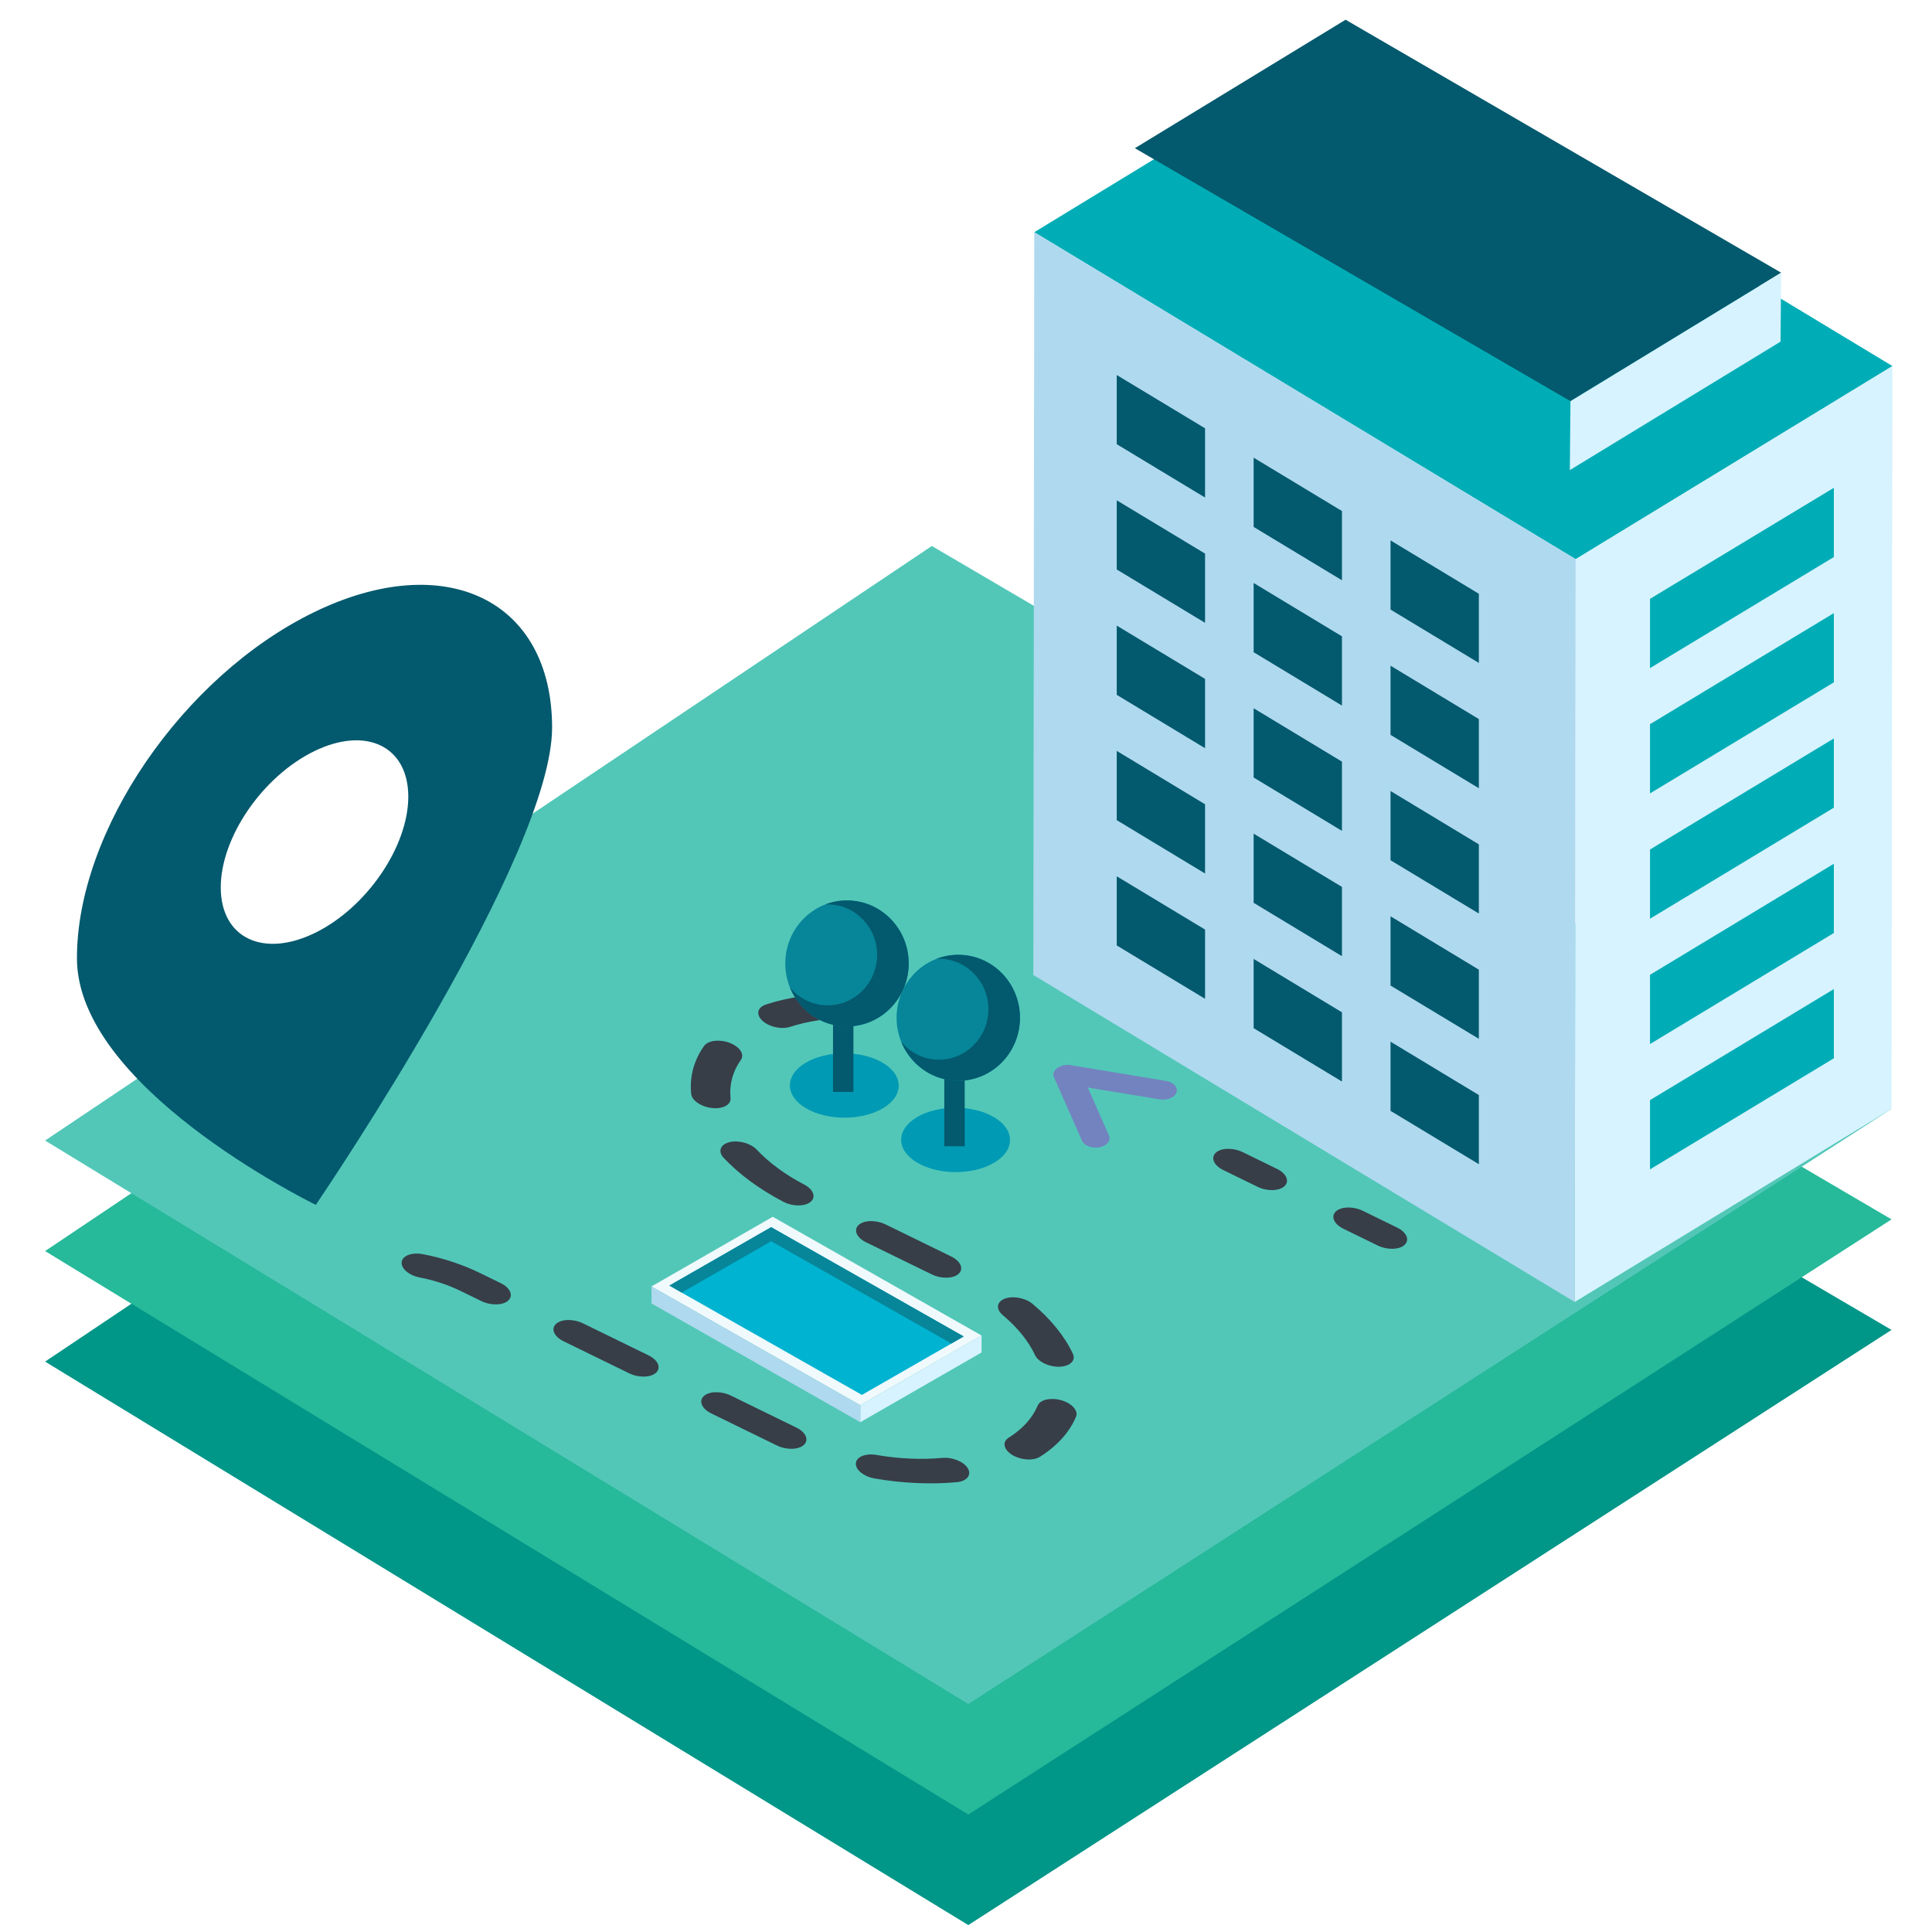
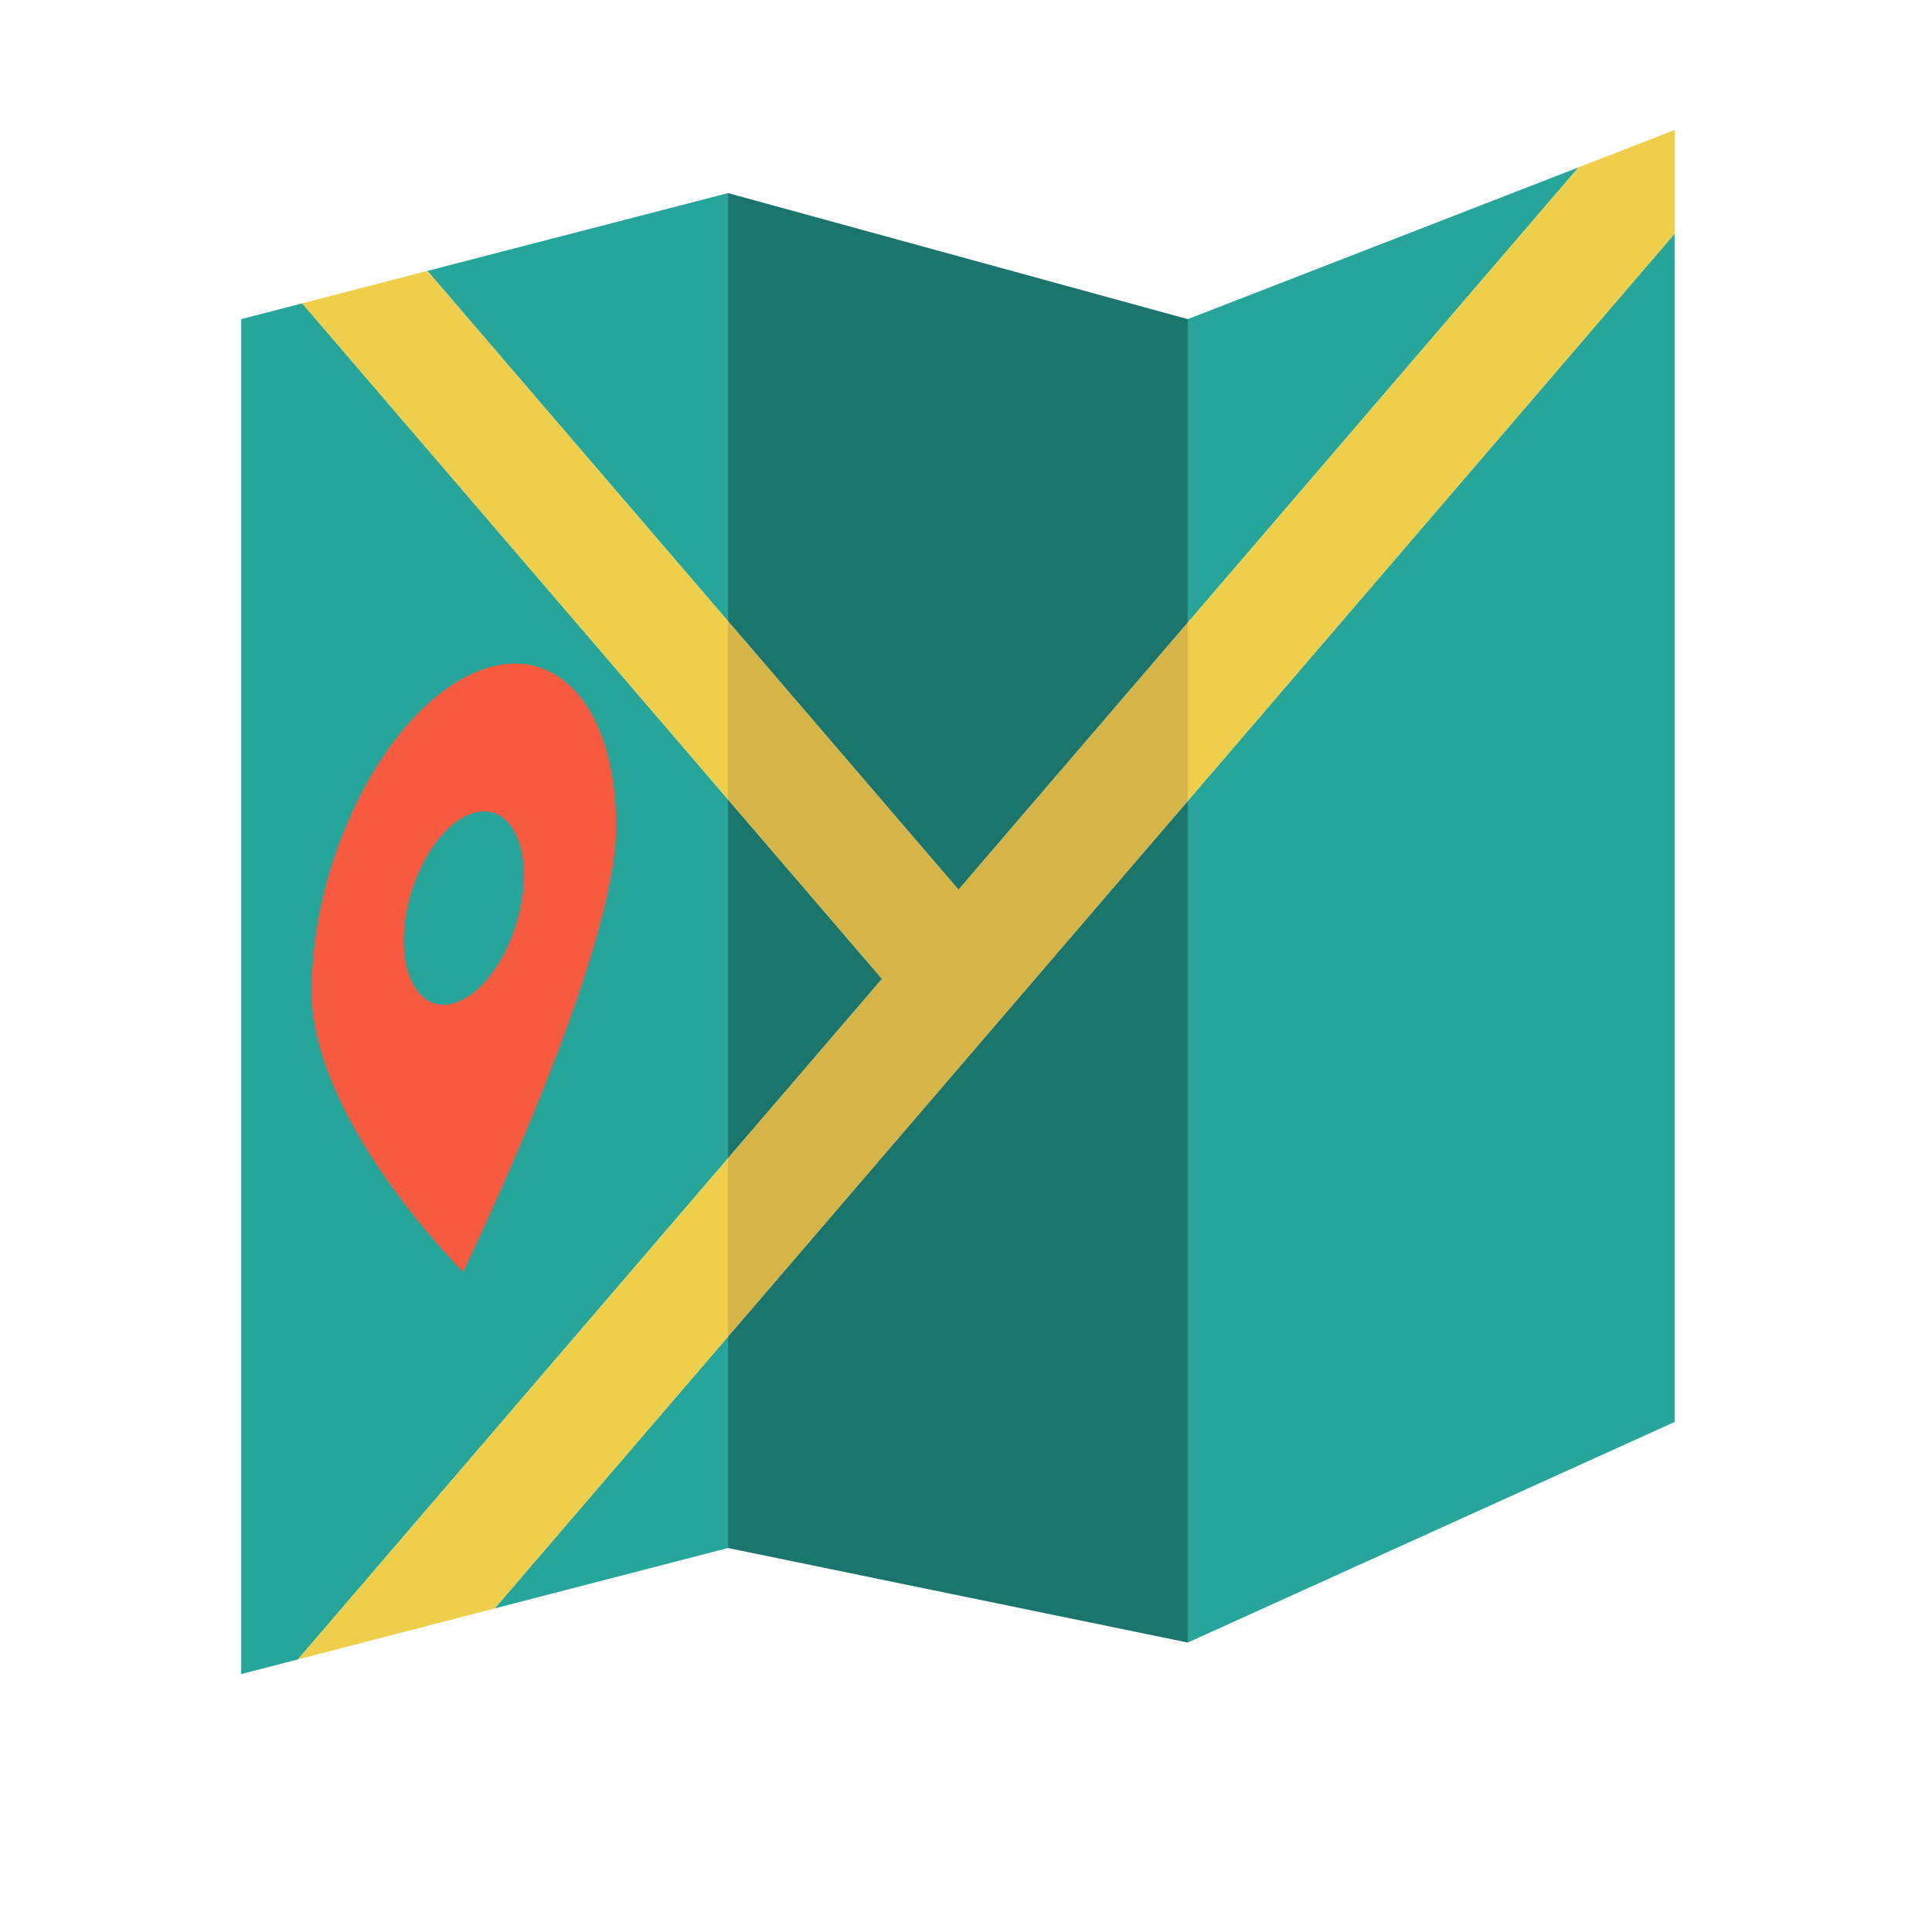
<svg xmlns="http://www.w3.org/2000/svg" width="30px" height="30px" viewBox="0 0 30 30" version="1.1" id="SVGRoot">
  <defs id="defs4137" />
  <g id="layer1">
-     <polygon transform="matrix(0.353965,-0.00607728,0,0.4685269,-116.2144,-82.78362)" style="display:inline;fill:#009688;fill-opacity:1" class="st4" points="370.8,245.3 330.3,226.1 369.2,206.9 411.3,226.1 " id="polygon3733" />
-     <polygon transform="matrix(0.353965,-0.00607728,0,0.4685269,-116.2144,-84.50001)" style="display:inline;fill:#26b99a;fill-opacity:1" class="st4" points="369.2,206.9 411.3,226.1 370.8,245.3 330.3,226.1 " id="polygon3733-3" />
-     <polygon transform="matrix(0.353965,-0.00607728,0,0.4685269,-116.2144,-86.21639)" style="display:inline;fill:#52c7b8;fill-opacity:1" class="st4" points="411.3,226.1 370.8,245.3 330.3,226.1 369.2,206.9 " id="polygon3733-3-6" />
-     <path id="path982" style="fill:#f0f9fc;fill-opacity:1;fill-rule:nonzero;stroke:none;stroke-width:0.058" d="m 15.242,20.738 -1.883,1.082 -3.243,-1.844 1.883,-1.082 z" />
-     <path id="path986" style="fill:#00b3d1;fill-opacity:1;fill-rule:nonzero;stroke:none;stroke-width:0.058" d="M 14.964,20.753 13.384,21.66 10.394,19.963 11.975,19.056 Z" />
-     <path id="path990" style="fill:#078599;fill-opacity:1;fill-rule:nonzero;stroke:none;stroke-width:0.058" d="m 11.975,19.274 2.798,1.588 0.191,-0.11 -2.99,-1.697 -1.58,0.907 0.191,0.109 z" />
-     <path id="path994" style="fill:#d7f3ff;fill-opacity:1;fill-rule:nonzero;stroke:none;stroke-width:0.058" d="m 15.242,20.738 -5.7e-4,0.263 -1.883,1.083 5.71e-4,-0.263 z" />
-     <path id="path998" style="fill:#afd9ef;fill-opacity:1;fill-rule:nonzero;stroke:none;stroke-width:0.058" d="m 13.36,21.821 -4.37e-4,0.263 -3.243,-1.844 7.41e-4,-0.263 z" />
-     <g transform="matrix(0.1875463,0,0,-0.1962054,29.38604,5.684411)" id="g1348" style="display:inline">
+     <polygon transform="matrix(0.353965,-0.00607728,0,0.4685269,-149.1114,-84.02658)" style="display:inline;fill:#009688;fill-opacity:1" class="st4" points="330.3,226.1 369.2,206.9 411.3,226.1 370.8,245.3 " id="polygon3733" />
+     <polygon transform="matrix(0.353965,-0.00607728,0,0.4685269,-149.1114,-85.74297)" style="display:inline;fill:#26b99a;fill-opacity:1" class="st4" points="411.3,226.1 370.8,245.3 330.3,226.1 369.2,206.9 " id="polygon3733-3" />
+     <polygon transform="matrix(0.353965,-0.00607728,0,0.4685269,-149.1114,-87.45935)" style="display:inline;fill:#52c7b8;fill-opacity:1" class="st4" points="370.8,245.3 330.3,226.1 369.2,206.9 411.3,226.1 " id="polygon3733-3-6" />
+     <path id="path982" style="fill:#f0f9fc;fill-opacity:1;fill-rule:nonzero;stroke:none;stroke-width:0.058" d="m -17.655,19.495 -1.883,1.082 -3.243,-1.844 1.883,-1.082 z" />
+     <path id="path986" style="fill:#00b3d1;fill-opacity:1;fill-rule:nonzero;stroke:none;stroke-width:0.058" d="m -17.933,19.51 -1.58,0.907 -2.99,-1.697 1.58,-0.907 z" />
+     <path id="path990" style="fill:#078599;fill-opacity:1;fill-rule:nonzero;stroke:none;stroke-width:0.058" d="m -20.922,18.031 2.798,1.588 0.191,-0.11 -2.99,-1.697 -1.58,0.907 0.191,0.109 z" />
+     <path id="path994" style="fill:#d7f3ff;fill-opacity:1;fill-rule:nonzero;stroke:none;stroke-width:0.058" d="m -17.655,19.495 -5.7e-4,0.263 -1.883,1.083 5.71e-4,-0.263 z" />
+     <path id="path998" style="fill:#afd9ef;fill-opacity:1;fill-rule:nonzero;stroke:none;stroke-width:0.058" d="m -19.537,20.578 -4.37e-4,0.263 -3.243,-1.844 7.41e-4,-0.263 z" />
+     <g transform="matrix(0.1875463,0,0,-0.1962054,-3.510992,4.44145)" id="g1348" style="display:inline">
      <path id="path1350" style="fill:#00adb6;fill-opacity:1;fill-rule:nonzero;stroke:none" d="m 0,0 -26.229,-15.285 -44.825,25.879 26.23,15.285 z" />
    </g>
-     <g transform="matrix(0.1875463,0,0,-0.1962054,29.38604,5.684411)" id="g1352" style="display:inline">
+     <g transform="matrix(0.1875463,0,0,-0.1962054,-3.510992,4.44145)" id="g1352" style="display:inline">
      <path id="path1354" style="fill:#d7f3ff;fill-opacity:1;fill-rule:nonzero;stroke:none" d="m 0,0 -0.078,-58.783 -26.23,-15.285 0.079,58.783 z" />
    </g>
-     <g transform="matrix(0.1875463,0,0,-0.1962054,24.46681,8.68343)" id="g1356" style="display:inline">
+     <g transform="matrix(0.1875463,0,0,-0.1962054,-8.430224,7.440469)" id="g1356" style="display:inline">
      <path id="path1358" style="fill:#afd9ef;fill-opacity:1;fill-rule:nonzero;stroke:none" d="m 0,0 -0.078,-58.783 -44.824,25.879 0.078,58.783 z" />
    </g>
-     <g transform="matrix(0.1875463,0,0,-0.1962054,27.65785,4.234699)" id="g1360" style="display:inline">
+     <g transform="matrix(0.1875463,0,0,-0.1962054,-5.239188,2.991738)" id="g1360" style="display:inline">
      <path id="path1362" style="fill:#03596d;fill-opacity:1;fill-rule:nonzero;stroke:none" d="M 0,0 -17.445,-10.166 -53.51,9.854 -36.064,20.021 Z" />
    </g>
-     <g transform="matrix(0.1875463,0,0,-0.1962054,27.65785,4.234699)" id="g1364" style="display:inline">
+     <g transform="matrix(0.1875463,0,0,-0.1962054,-5.239188,2.991738)" id="g1364" style="display:inline">
      <path id="path1366" style="fill:#d7f3ff;fill-opacity:1;fill-rule:nonzero;stroke:none" d="m 0,0 -0.052,-5.455 -17.445,-10.166 0.052,5.455 z" />
    </g>
-     <g transform="matrix(0.1875463,0,0,-0.1962054,17.3407,5.823317)" id="g1372" style="display:inline">
+     <g transform="matrix(0.1875463,0,0,-0.1962054,-15.55633,4.580356)" id="g1372" style="display:inline">
      <path id="path1374" style="fill:#03596d;fill-opacity:1;fill-rule:nonzero;stroke:none" d="M 0,0 7.312,-4.217 V -9.696 L 0,-5.473 Z" />
    </g>
-     <g transform="matrix(0.1875463,0,0,-0.1962054,19.46643,7.106893)" id="g1376" style="display:inline">
+     <g transform="matrix(0.1875463,0,0,-0.1962054,-13.43061,5.863932)" id="g1376" style="display:inline">
      <path id="path1378" style="fill:#03596d;fill-opacity:1;fill-rule:nonzero;stroke:none" d="M 0,0 7.312,-4.223 V -9.702 L 0,-5.479 Z" />
    </g>
-     <g transform="matrix(0.1875463,0,0,-0.1962054,21.59218,8.391603)" id="g1380" style="display:inline">
+     <g transform="matrix(0.1875463,0,0,-0.1962054,-11.30486,7.148642)" id="g1380" style="display:inline">
      <path id="path1382" style="fill:#03596d;fill-opacity:1;fill-rule:nonzero;stroke:none" d="M 0,0 7.312,-4.223 V -9.696 L 0,-5.473 Z" />
    </g>
-     <g transform="matrix(0.1875463,0,0,-0.1962054,17.3407,7.768894)" id="g1384" style="display:inline">
+     <g transform="matrix(0.1875463,0,0,-0.1962054,-15.55633,6.525933)" id="g1384" style="display:inline">
      <path id="path1386" style="fill:#03596d;fill-opacity:1;fill-rule:nonzero;stroke:none" d="M 0,0 7.312,-4.217 V -9.696 L 0,-5.473 Z" />
    </g>
-     <g transform="matrix(0.1875463,0,0,-0.1962054,19.46643,9.052475)" id="g1388" style="display:inline">
+     <g transform="matrix(0.1875463,0,0,-0.1962054,-13.43061,7.809514)" id="g1388" style="display:inline">
      <path id="path1390" style="fill:#03596d;fill-opacity:1;fill-rule:nonzero;stroke:none" d="M 0,0 7.312,-4.223 V -9.702 L 0,-5.479 Z" />
    </g>
-     <g transform="matrix(0.1875463,0,0,-0.1962054,21.59218,10.33717)" id="g1392" style="display:inline">
+     <g transform="matrix(0.1875463,0,0,-0.1962054,-11.30486,9.094208)" id="g1392" style="display:inline">
      <path id="path1394" style="fill:#03596d;fill-opacity:1;fill-rule:nonzero;stroke:none" d="M 0,0 7.312,-4.223 V -9.696 L 0,-5.473 Z" />
    </g>
-     <g transform="matrix(0.1875463,0,0,-0.1962054,17.3407,9.714461)" id="g1396" style="display:inline">
+     <g transform="matrix(0.1875463,0,0,-0.1962054,-15.55633,8.4715)" id="g1396" style="display:inline">
      <path id="path1398" style="fill:#03596d;fill-opacity:1;fill-rule:nonzero;stroke:none" d="M 0,0 7.312,-4.217 V -9.702 L 0,-5.479 Z" />
    </g>
-     <g transform="matrix(0.1875463,0,0,-0.1962054,19.46643,10.99804)" id="g1400" style="display:inline">
+     <g transform="matrix(0.1875463,0,0,-0.1962054,-13.43061,9.755076)" id="g1400" style="display:inline">
      <path id="path1402" style="fill:#03596d;fill-opacity:1;fill-rule:nonzero;stroke:none" d="M 0,0 7.312,-4.223 V -9.702 L 0,-5.479 Z" />
    </g>
-     <g transform="matrix(0.1875463,0,0,-0.1962054,21.59218,12.28276)" id="g1404" style="display:inline">
+     <g transform="matrix(0.1875463,0,0,-0.1962054,-11.30486,11.0398)" id="g1404" style="display:inline">
      <path id="path1406" style="fill:#03596d;fill-opacity:1;fill-rule:nonzero;stroke:none" d="M 0,0 7.312,-4.223 V -9.696 L 0,-5.479 Z" />
    </g>
-     <g transform="matrix(0.1875463,0,0,-0.1962054,17.3407,11.66004)" id="g1408" style="display:inline">
+     <g transform="matrix(0.1875463,0,0,-0.1962054,-15.55633,10.41708)" id="g1408" style="display:inline">
      <path id="path1410" style="fill:#03596d;fill-opacity:1;fill-rule:nonzero;stroke:none" d="M 0,0 7.312,-4.224 V -9.702 L 0,-5.479 Z" />
    </g>
-     <g transform="matrix(0.1875463,0,0,-0.1962054,19.46643,12.94478)" id="g1412" style="display:inline">
+     <g transform="matrix(0.1875463,0,0,-0.1962054,-13.43061,11.70182)" id="g1412" style="display:inline">
      <path id="path1414" style="fill:#03596d;fill-opacity:1;fill-rule:nonzero;stroke:none" d="M 0,0 7.312,-4.217 V -9.696 L 0,-5.474 Z" />
    </g>
-     <g transform="matrix(0.1875463,0,0,-0.1962054,21.59218,14.22835)" id="g1416" style="display:inline">
+     <g transform="matrix(0.1875463,0,0,-0.1962054,-11.30486,12.98539)" id="g1416" style="display:inline">
      <path id="path1418" style="fill:#03596d;fill-opacity:1;fill-rule:nonzero;stroke:none" d="M 0,0 7.312,-4.223 V -9.696 L 0,-5.479 Z" />
    </g>
-     <g transform="matrix(0.1875463,0,0,-0.1962054,17.3407,13.60697)" id="g1420" style="display:inline">
+     <g transform="matrix(0.1875463,0,0,-0.1962054,-15.55633,12.36401)" id="g1420" style="display:inline">
      <path id="path1422" style="fill:#03596d;fill-opacity:1;fill-rule:nonzero;stroke:none" d="M 0,0 7.312,-4.217 V -9.695 L 0,-5.473 Z" />
    </g>
-     <g transform="matrix(0.1875463,0,0,-0.1962054,19.46643,14.89034)" id="g1424" style="display:inline">
+     <g transform="matrix(0.1875463,0,0,-0.1962054,-13.43061,13.64738)" id="g1424" style="display:inline">
      <path id="path1426" style="fill:#03596d;fill-opacity:1;fill-rule:nonzero;stroke:none" d="M 0,0 7.312,-4.224 V -9.703 L 0,-5.479 Z" />
    </g>
-     <g transform="matrix(0.1875463,0,0,-0.1962054,21.59218,16.17526)" id="g1428" style="display:inline">
+     <g transform="matrix(0.1875463,0,0,-0.1962054,-11.30486,14.9323)" id="g1428" style="display:inline">
      <path id="path1430" style="fill:#03596d;fill-opacity:1;fill-rule:nonzero;stroke:none" d="M 0,0 7.312,-4.223 V -9.695 L 0,-5.473 Z" />
    </g>
-     <g transform="matrix(0.1875463,0,0,-0.1962054,28.47599,7.574782)" id="g1432" style="display:inline">
+     <g transform="matrix(0.1875463,0,0,-0.1962054,-4.421052,6.331821)" id="g1432" style="display:inline">
      <path id="path1434" style="fill:#00adb6;fill-opacity:1;fill-rule:nonzero;stroke:none" d="m 0,0 -15.221,-8.787 v -5.48 L 0,-5.479 Z" />
    </g>
-     <g transform="matrix(0.1875463,0,0,-0.1962054,28.47599,9.520553)" id="g1436" style="display:inline">
+     <g transform="matrix(0.1875463,0,0,-0.1962054,-4.421052,8.277592)" id="g1436" style="display:inline">
      <path id="path1438" style="fill:#00adb6;fill-opacity:1;fill-rule:nonzero;stroke:none" d="m 0,0 -15.221,-8.788 v -5.48 L 0,-5.479 Z" />
    </g>
-     <g transform="matrix(0.1875463,0,0,-0.1962054,28.47599,11.46652)" id="g1440" style="display:inline">
+     <g transform="matrix(0.1875463,0,0,-0.1962054,-4.421052,10.22356)" id="g1440" style="display:inline">
      <path id="path1442" style="fill:#00adb6;fill-opacity:1;fill-rule:nonzero;stroke:none" d="m 0,0 -15.221,-8.788 v -5.479 L 0,-5.479 Z" />
    </g>
-     <g transform="matrix(0.1875463,0,0,-0.1962054,28.47599,13.41248)" id="g1444" style="display:inline">
+     <g transform="matrix(0.1875463,0,0,-0.1962054,-4.421052,12.16952)" id="g1444" style="display:inline">
      <path id="path1446" style="fill:#00adb6;fill-opacity:1;fill-rule:nonzero;stroke:none" d="m 0,0 -15.221,-8.787 v -5.48 L 0,-5.479 Z" />
    </g>
-     <g transform="matrix(0.1875463,0,0,-0.1962054,28.47599,15.35826)" id="g1448" style="display:inline">
+     <g transform="matrix(0.1875463,0,0,-0.1962054,-4.421052,14.11529)" id="g1448" style="display:inline">
      <path id="path1450" style="fill:#00adb6;fill-opacity:1;fill-rule:nonzero;stroke:none" d="m 0,0 -15.221,-8.788 v -5.48 L 0,-5.479 Z" />
    </g>
-     <g transform="matrix(-0.03018323,-0.01474597,-0.01712751,0.01574586,25.67648,18.02704)" style="display:inline;fill:#373e48" id="g4226">
+     <g transform="matrix(-0.03018323,-0.01474597,-0.01712751,0.01574586,-7.220556,16.78408)" style="display:inline;fill:#373e48" id="g4226">
      <path style="fill:#373e48" d="m 141.242,141.242 h -17.656 c -4.871,0 -8.828,-3.957 -8.828,-8.828 0,-4.875 3.957,-8.828 8.828,-8.828 h 17.656 c 4.871,0 8.828,3.953 8.828,8.828 0,4.871 -3.957,8.828 -8.828,8.828 z m 0,0" id="path4218" />
      <path style="fill:#373e48" d="m 79.449,141.242 h -17.656 c -4.871,0 -8.828,-3.957 -8.828,-8.828 0,-4.875 3.957,-8.828 8.828,-8.828 h 17.656 c 4.871,0 8.828,3.953 8.828,8.828 0,4.871 -3.957,8.828 -8.828,8.828 z m 0,0" id="path4220" />
      <path style="fill:#373e48" d="m 375.613,464.039 c -1.262,0 -2.543,-0.266 -3.75,-0.84 -5.879,-2.762 -12.184,-4.164 -18.762,-4.164 h -10.531 c -4.871,0 -8.824,-3.957 -8.824,-8.828 0,-4.871 3.953,-8.828 8.824,-8.828 h 10.531 c 9.191,0 18.027,1.969 26.281,5.844 4.414,2.074 6.305,7.336 4.23,11.75 -1.512,3.188 -4.688,5.066 -8,5.066 z m -75.281,-5.004 h -33.793 c -4.871,0 -8.828,-3.957 -8.828,-8.828 0,-4.871 3.957,-8.828 8.828,-8.828 h 33.793 c 4.871,0 8.828,3.957 8.828,8.828 0,4.871 -3.957,8.828 -8.828,8.828 z m -76.031,0 h -33.793 c -4.871,0 -8.828,-3.957 -8.828,-8.828 0,-4.871 3.957,-8.828 8.828,-8.828 h 33.793 c 4.871,0 8.828,3.957 8.828,8.828 0,4.871 -3.957,8.828 -8.828,8.828 z m -74.684,-8.547 c -1.34,0 -2.707,-0.309 -3.988,-0.953 -11.078,-5.633 -21.082,-13.734 -28.918,-23.438 -3.066,-3.793 -2.473,-9.348 1.312,-12.41 3.789,-3.062 9.352,-2.473 12.414,1.316 6.285,7.785 14.309,14.281 23.18,18.793 4.344,2.207 6.082,7.52 3.875,11.871 -1.555,3.055 -4.652,4.82 -7.875,4.82 z m -42.848,-59.32 c -4.309,0 -8.078,-3.152 -8.723,-7.539 -0.625,-4.227 -0.945,-8.555 -0.945,-12.871 0,-8.254 1.16,-16.426 3.426,-24.309 1.352,-4.688 6.242,-7.371 10.93,-6.039 4.688,1.352 7.391,6.242 6.039,10.93 -1.82,6.293 -2.738,12.824 -2.738,19.418 0,3.453 0.258,6.914 0.75,10.301 0.715,4.82 -2.621,9.316 -7.441,10.02 -0.434,0.062 -0.863,0.09 -1.297,0.09 z m 23.941,-69.094 c -2.332,0 -4.66,-0.918 -6.402,-2.746 -3.363,-3.531 -3.219,-9.117 0.309,-12.48 9.066,-8.625 20.051,-15.344 31.762,-19.438 4.594,-1.617 9.641,0.809 11.25,5.418 1.605,4.602 -0.812,9.641 -5.422,11.246 -9.367,3.277 -18.148,8.66 -25.414,15.574 -1.703,1.621 -3.895,2.426 -6.082,2.426 z m 104.113,-21.938 h -33.793 c -4.875,0 -8.828,-3.953 -8.828,-8.828 0,-4.871 3.953,-8.824 8.828,-8.824 h 33.793 c 4.871,0 8.824,3.953 8.824,8.824 0,4.875 -3.953,8.828 -8.824,8.828 z m 42.23,-0.07 c -4.707,0 -8.617,-3.707 -8.82,-8.457 -0.203,-4.871 3.574,-8.984 8.449,-9.195 10.098,-0.434 19.781,-2.977 28.785,-7.566 4.352,-2.227 9.668,-0.484 11.875,3.855 2.207,4.344 0.484,9.66 -3.859,11.875 -11.281,5.746 -23.41,8.934 -36.051,9.473 -0.125,0.008 -0.258,0.016 -0.379,0.016 z m 63.391,-36.5 c -1.641,0 -3.301,-0.461 -4.785,-1.414 -4.098,-2.648 -5.27,-8.113 -2.629,-12.207 5.508,-8.52 9.027,-17.895 10.496,-27.871 0.703,-4.82 5.188,-8.164 10.008,-7.449 4.82,0.707 8.156,5.191 7.453,10.012 -1.828,12.488 -6.25,24.223 -13.129,34.887 -1.676,2.621 -4.512,4.043 -7.414,4.043 z m 6.77,-72.801 c -3.477,0 -6.77,-2.066 -8.172,-5.484 -3.77,-9.199 -9.605,-17.707 -16.879,-24.602 -3.543,-3.355 -3.684,-8.941 -0.336,-12.48 3.355,-3.543 8.941,-3.684 12.48,-0.336 9.066,8.598 16.359,19.215 21.062,30.711 1.848,4.512 -0.309,9.664 -4.82,11.52 -1.086,0.457 -2.223,0.672 -3.336,0.672 z m 0,0" id="path4222" />
      <path style="fill:#373e48" d="m 291.188,143.199 c -0.652,0 -1.309,-0.07 -1.969,-0.219 -5.078,-1.156 -10.312,-1.738 -15.562,-1.738 -4.875,0 -8.828,-3.957 -8.828,-8.828 0,-4.875 3.953,-8.828 8.828,-8.828 6.574,0 13.125,0.734 19.488,2.18 4.75,1.086 7.727,5.82 6.648,10.566 -0.934,4.098 -4.582,6.867 -8.605,6.867 z m 0,0" id="path4224" />
    </g>
-     <path style="display:inline;fill:#7383bf;stroke-width:0.02" d="m 18.215,17.03 c -0.051,0.037 -0.13,0.054 -0.208,0.041 l -1.116,-0.184 0.329,0.745 c 0.035,0.079 -0.031,0.16 -0.147,0.183 -0.116,0.022 -0.238,-0.024 -0.272,-0.102 l -0.437,-0.99 c -0.045,-0.101 0.106,-0.209 0.258,-0.184 l 1.482,0.245 c 0.118,0.019 0.192,0.1 0.165,0.179 -0.009,0.026 -0.028,0.049 -0.053,0.068 z m 0,0" id="path4228" />
-     <path id="path1094" style="fill:#009ab4;fill-opacity:1;fill-rule:nonzero;stroke:none;stroke-width:0.138" d="m 13.706,16.502 c 0.331,0.195 0.333,0.512 0.004,0.707 -0.329,0.195 -0.864,0.195 -1.195,0 -0.331,-0.195 -0.333,-0.512 -0.004,-0.707 0.329,-0.195 0.864,-0.195 1.195,0" />
-     <path id="path1096" style="fill:#03596d;fill-opacity:1;fill-rule:nonzero;stroke:none;stroke-width:0.138" d="m 13.252,16.955 h -0.317 v -1.193 h 0.317 z" />
-     <path id="path1100" style="fill:#078599;fill-opacity:1;fill-rule:nonzero;stroke:none;stroke-width:0.138" d="m 14.11,14.96 c 0,0.54 -0.429,0.978 -0.958,0.978 -0.529,0 -0.958,-0.438 -0.958,-0.978 0,-0.54 0.429,-0.978 0.958,-0.978 0.529,0 0.958,0.438 0.958,0.978" />
-     <path id="path1136" style="fill:#03596d;fill-opacity:1;fill-rule:nonzero;stroke:none;stroke-width:0.138" d="m 13.152,13.982 c -0.119,0 -0.233,0.022 -0.339,0.063 0.013,-5.7e-4 0.026,-0.002 0.039,-0.002 0.424,0 0.768,0.351 0.768,0.784 0,0.433 -0.344,0.784 -0.768,0.784 -0.235,0 -0.445,-0.108 -0.586,-0.278 0.144,0.355 0.486,0.605 0.886,0.605 0.529,0 0.958,-0.438 0.958,-0.978 0,-0.54 -0.429,-0.978 -0.958,-0.978" />
-     <path id="path1094-3" style="fill:#009ab4;fill-opacity:1;fill-rule:nonzero;stroke:none;stroke-width:0.138" d="m 15.434,17.347 c 0.331,0.195 0.333,0.512 0.004,0.707 -0.329,0.195 -0.864,0.195 -1.195,0 -0.331,-0.195 -0.333,-0.512 -0.004,-0.707 0.329,-0.195 0.864,-0.195 1.195,0" />
-     <path id="path1096-6" style="fill:#03596d;fill-opacity:1;fill-rule:nonzero;stroke:none;stroke-width:0.138" d="M 14.98,17.799 H 14.663 V 16.606 H 14.98 Z" />
-     <path id="path1100-0" style="fill:#078599;fill-opacity:1;fill-rule:nonzero;stroke:none;stroke-width:0.138" d="m 15.838,15.804 c 0,0.54 -0.429,0.978 -0.958,0.978 -0.529,0 -0.958,-0.438 -0.958,-0.978 0,-0.54 0.429,-0.978 0.958,-0.978 0.529,0 0.958,0.438 0.958,0.978" />
-     <path id="path1136-6" style="fill:#03596d;fill-opacity:1;fill-rule:nonzero;stroke:none;stroke-width:0.138" d="m 14.88,14.826 c -0.119,0 -0.233,0.022 -0.339,0.063 0.013,-5.71e-4 0.026,-0.002 0.039,-0.002 0.424,0 0.768,0.351 0.768,0.784 0,0.433 -0.344,0.784 -0.768,0.784 -0.235,0 -0.445,-0.108 -0.586,-0.278 0.144,0.355 0.486,0.605 0.886,0.605 0.529,0 0.958,-0.438 0.958,-0.978 0,-0.54 -0.429,-0.978 -0.958,-0.978" />
-     <path id="path1632" style="fill:#03596d;fill-opacity:1;fill-rule:nonzero;stroke:none;stroke-width:0.465" d="M 4.889,14.487 C 5.692,14.096 6.342,13.145 6.34,12.366 6.337,11.586 5.683,11.273 4.88,11.664 4.075,12.057 3.425,13.005 3.428,13.785 c 0.003,0.779 0.657,1.094 1.461,0.702 M 4.873,9.508 c 2.038,-0.993 3.694,-0.195 3.7,1.782 0.007,1.977 -3.485,7.147 -3.669,7.419 -0.185,-0.092 -3.702,-1.845 -3.709,-3.822 -0.007,-1.977 1.641,-4.386 3.678,-5.379" />
+     <path style="display:inline;fill:#7383bf;stroke-width:0.02" d="m -14.682,15.787 c -0.051,0.037 -0.13,0.054 -0.208,0.041 l -1.116,-0.184 0.329,0.745 c 0.035,0.079 -0.031,0.16 -0.147,0.183 -0.116,0.022 -0.238,-0.024 -0.272,-0.102 l -0.437,-0.99 c -0.045,-0.101 0.106,-0.209 0.258,-0.184 l 1.482,0.245 c 0.118,0.019 0.192,0.1 0.165,0.179 -0.009,0.026 -0.028,0.049 -0.053,0.068 z m 0,0" id="path4228" />
+     <path id="path1094" style="fill:#009ab4;fill-opacity:1;fill-rule:nonzero;stroke:none;stroke-width:0.138" d="m -19.191,15.259 c 0.331,0.195 0.333,0.512 0.004,0.707 -0.329,0.195 -0.864,0.195 -1.195,0 -0.331,-0.195 -0.333,-0.512 -0.004,-0.707 0.329,-0.195 0.864,-0.195 1.195,0" />
+     <path id="path1096" style="fill:#03596d;fill-opacity:1;fill-rule:nonzero;stroke:none;stroke-width:0.138" d="m -19.645,15.712 h -0.317 v -1.193 h 0.317 z" />
+     <path id="path1100" style="fill:#078599;fill-opacity:1;fill-rule:nonzero;stroke:none;stroke-width:0.138" d="m -18.787,13.717 c 0,0.54 -0.429,0.978 -0.958,0.978 -0.529,0 -0.958,-0.438 -0.958,-0.978 0,-0.54 0.429,-0.978 0.958,-0.978 0.529,0 0.958,0.438 0.958,0.978" />
+     <path id="path1136" style="fill:#03596d;fill-opacity:1;fill-rule:nonzero;stroke:none;stroke-width:0.138" d="m -19.745,12.739 c -0.119,0 -0.233,0.022 -0.339,0.063 0.013,-5.7e-4 0.026,-0.002 0.039,-0.002 0.424,0 0.768,0.351 0.768,0.784 0,0.433 -0.344,0.784 -0.768,0.784 -0.235,0 -0.445,-0.108 -0.586,-0.278 0.144,0.355 0.486,0.605 0.886,0.605 0.529,0 0.958,-0.438 0.958,-0.978 0,-0.54 -0.429,-0.978 -0.958,-0.978" />
+     <path id="path1094-3" style="fill:#009ab4;fill-opacity:1;fill-rule:nonzero;stroke:none;stroke-width:0.138" d="m -17.463,16.104 c 0.331,0.195 0.333,0.512 0.004,0.707 -0.329,0.195 -0.864,0.195 -1.195,0 -0.331,-0.195 -0.333,-0.512 -0.004,-0.707 0.329,-0.195 0.864,-0.195 1.195,0" />
+     <path id="path1096-6" style="fill:#03596d;fill-opacity:1;fill-rule:nonzero;stroke:none;stroke-width:0.138" d="m -17.917,16.556 h -0.317 v -1.193 h 0.317 z" />
+     <path id="path1100-0" style="fill:#078599;fill-opacity:1;fill-rule:nonzero;stroke:none;stroke-width:0.138" d="m -17.059,14.561 c 0,0.54 -0.429,0.978 -0.958,0.978 -0.529,0 -0.958,-0.438 -0.958,-0.978 0,-0.54 0.429,-0.978 0.958,-0.978 0.529,0 0.958,0.438 0.958,0.978" />
+     <path id="path1136-6" style="fill:#03596d;fill-opacity:1;fill-rule:nonzero;stroke:none;stroke-width:0.138" d="m -18.017,13.583 c -0.119,0 -0.233,0.022 -0.339,0.063 0.013,-5.71e-4 0.026,-0.002 0.039,-0.002 0.424,0 0.768,0.351 0.768,0.784 0,0.433 -0.344,0.784 -0.768,0.784 -0.235,0 -0.445,-0.108 -0.586,-0.278 0.144,0.355 0.486,0.605 0.886,0.605 0.529,0 0.958,-0.438 0.958,-0.978 0,-0.54 -0.429,-0.978 -0.958,-0.978" />
+     <path id="path1632" style="fill:#03596d;fill-opacity:1;fill-rule:nonzero;stroke:none;stroke-width:0.465" d="m -25.273,12.001 c 0.802,-0.391 1.453,-1.342 1.45,-2.121 -0.003,-0.78 -0.657,-1.094 -1.46,-0.702 -0.804,0.392 -1.455,1.341 -1.452,2.121 0.003,0.779 0.657,1.094 1.461,0.702 m -0.017,-4.98 c 2.038,-0.993 3.694,-0.195 3.7,1.782 0.007,1.977 -3.485,7.147 -3.669,7.419 -0.185,-0.092 -3.702,-1.845 -3.709,-3.822 -0.007,-1.977 1.641,-4.386 3.678,-5.379" />
+     <g id="g1538" transform="matrix(0.4809269,0,0,0.4892867,2.088105,1.95264)">
+       <polygon id="polygon1450" points="2.256,7.499 0,8 0,51 2.099,50.534 18,34.632 18,23.243 " style="fill:#26a69a;fill-opacity:1" transform="matrix(0.8732127,0,0,1,3.446015,-1.862926)" />
+       <polygon id="polygon1452" points="18,47 18,40.289 9.372,48.917 " style="fill:#26a69a;fill-opacity:1" transform="matrix(0.8732127,0,0,1,3.446015,-1.862926)" />
+       <polygon id="polygon1454" points="6.884,6.47 18,17.586 18,4 " style="fill:#26a69a;fill-opacity:1" transform="matrix(0.8732127,0,0,1,3.446015,-1.862926)" />
+       <polygon id="polygon1456" points="35,8 35,17.632 49.449,3.184 " style="fill:#26a69a;fill-opacity:1" transform="matrix(0.8732127,0,0,1,3.446015,-1.862926)" />
+       <polygon id="polygon1458" points="35,50 53,43 53,5.289 35,23.289 " style="fill:#26a69a;fill-opacity:1" transform="matrix(0.8732127,0,0,1,3.446015,-1.862926)" />
+       <polygon id="polygon1460" points="18,4 18,17.586 26.523,26.109 35,17.632 35,8 " style="fill:#1a766d;fill-opacity:1" transform="matrix(0.8732127,0,0,1,3.446015,-1.862926)" />
+       <polygon id="polygon1462" points="18,34.632 23.695,28.938 18,23.243 " style="fill:#1a766d;fill-opacity:1" transform="matrix(0.8732127,0,0,1,3.446015,-1.862926)" />
+       <polygon id="polygon1464" points="18,47 35,50 35,23.289 18,40.289 " style="fill:#1a766d;fill-opacity:1" transform="matrix(0.8732127,0,0,1,3.446015,-1.862926)" />
+       <polygon id="polygon1466" points="6.884,6.47 2.256,7.499 18,23.243 18,17.586 " style="fill:#efce4a" transform="matrix(0.8732127,0,0,1,3.446015,-1.862926)" />
+       <polygon id="polygon1468" points="2.099,50.534 9.372,48.917 18,40.289 18,34.632 " style="fill:#efce4a" transform="matrix(0.8732127,0,0,1,3.446015,-1.862926)" />
+       <polygon id="polygon1470" points="49.449,3.184 35,17.632 35,23.289 53,5.289 53,2 " style="fill:#efce4a" transform="matrix(0.8732127,0,0,1,3.446015,-1.862926)" />
+       <polygon id="polygon1472" points="18,40.289 35,23.289 35,17.632 26.523,26.109 18,17.586 18,23.243 23.695,28.938 18,34.632 " style="fill:#d6b445" transform="matrix(0.8732127,0,0,1,3.446015,-1.862926)" />
+       <g id="g1474">
+ </g>
+       <g id="g1476">
+ </g>
+       <g id="g1478">
+ </g>
+       <g id="g1480">
+ </g>
+       <g id="g1482">
+ </g>
+       <g id="g1484">
+ </g>
+       <g id="g1486">
+ </g>
+       <g id="g1488">
+ </g>
+       <g id="g1490">
+ </g>
+       <g id="g1492">
+ </g>
+       <g id="g1494">
+ </g>
+       <g id="g1496">
+ </g>
+       <g id="g1498">
+ </g>
+       <g id="g1500">
+ </g>
+       <g id="g1502">
+ </g>
+     </g>
+     <path id="path1632-5" style="fill:#f85a40;fill-opacity:1;fill-rule:nonzero;stroke:none;stroke-width:0.372" d="m 7.199,15.516 c -0.514,0.275 -0.931,-0.135 -0.929,-0.916 0.002,-0.783 0.421,-1.64 0.936,-1.915 0.516,-0.276 0.932,0.132 0.93,0.915 -0.002,0.781 -0.421,1.64 -0.937,1.916 m 0.011,-4.994 c -1.306,0.7 -2.367,2.874 -2.371,4.857 -0.005,1.983 2.234,4.25 2.352,4.37 0.119,-0.246 2.373,-4.922 2.377,-6.905 0.004,-1.983 -1.052,-3.022 -2.357,-2.322" />
+     <text xml:space="preserve" style="font-style:normal;font-weight:normal;font-size:40px;line-height:1.25;font-family:sans-serif;letter-spacing:0px;word-spacing:0px;fill:#000000;fill-opacity:1;stroke:none" x="39.112" y="11.024" id="text1561">
+       <tspan id="tspan1559" x="39.112" y="46.415" style="font-style:normal;font-variant:normal;font-weight:normal;font-stretch:normal;font-size:42.667px;font-family:sans-serif;-inkscape-font-specification:'sans-serif, Normal';font-variant-ligatures:normal;font-variant-caps:normal;font-variant-numeric:normal;font-feature-settings:normal;text-align:start;writing-mode:lr-tb;text-anchor:start" />
+     </text>
  </g>
</svg>
